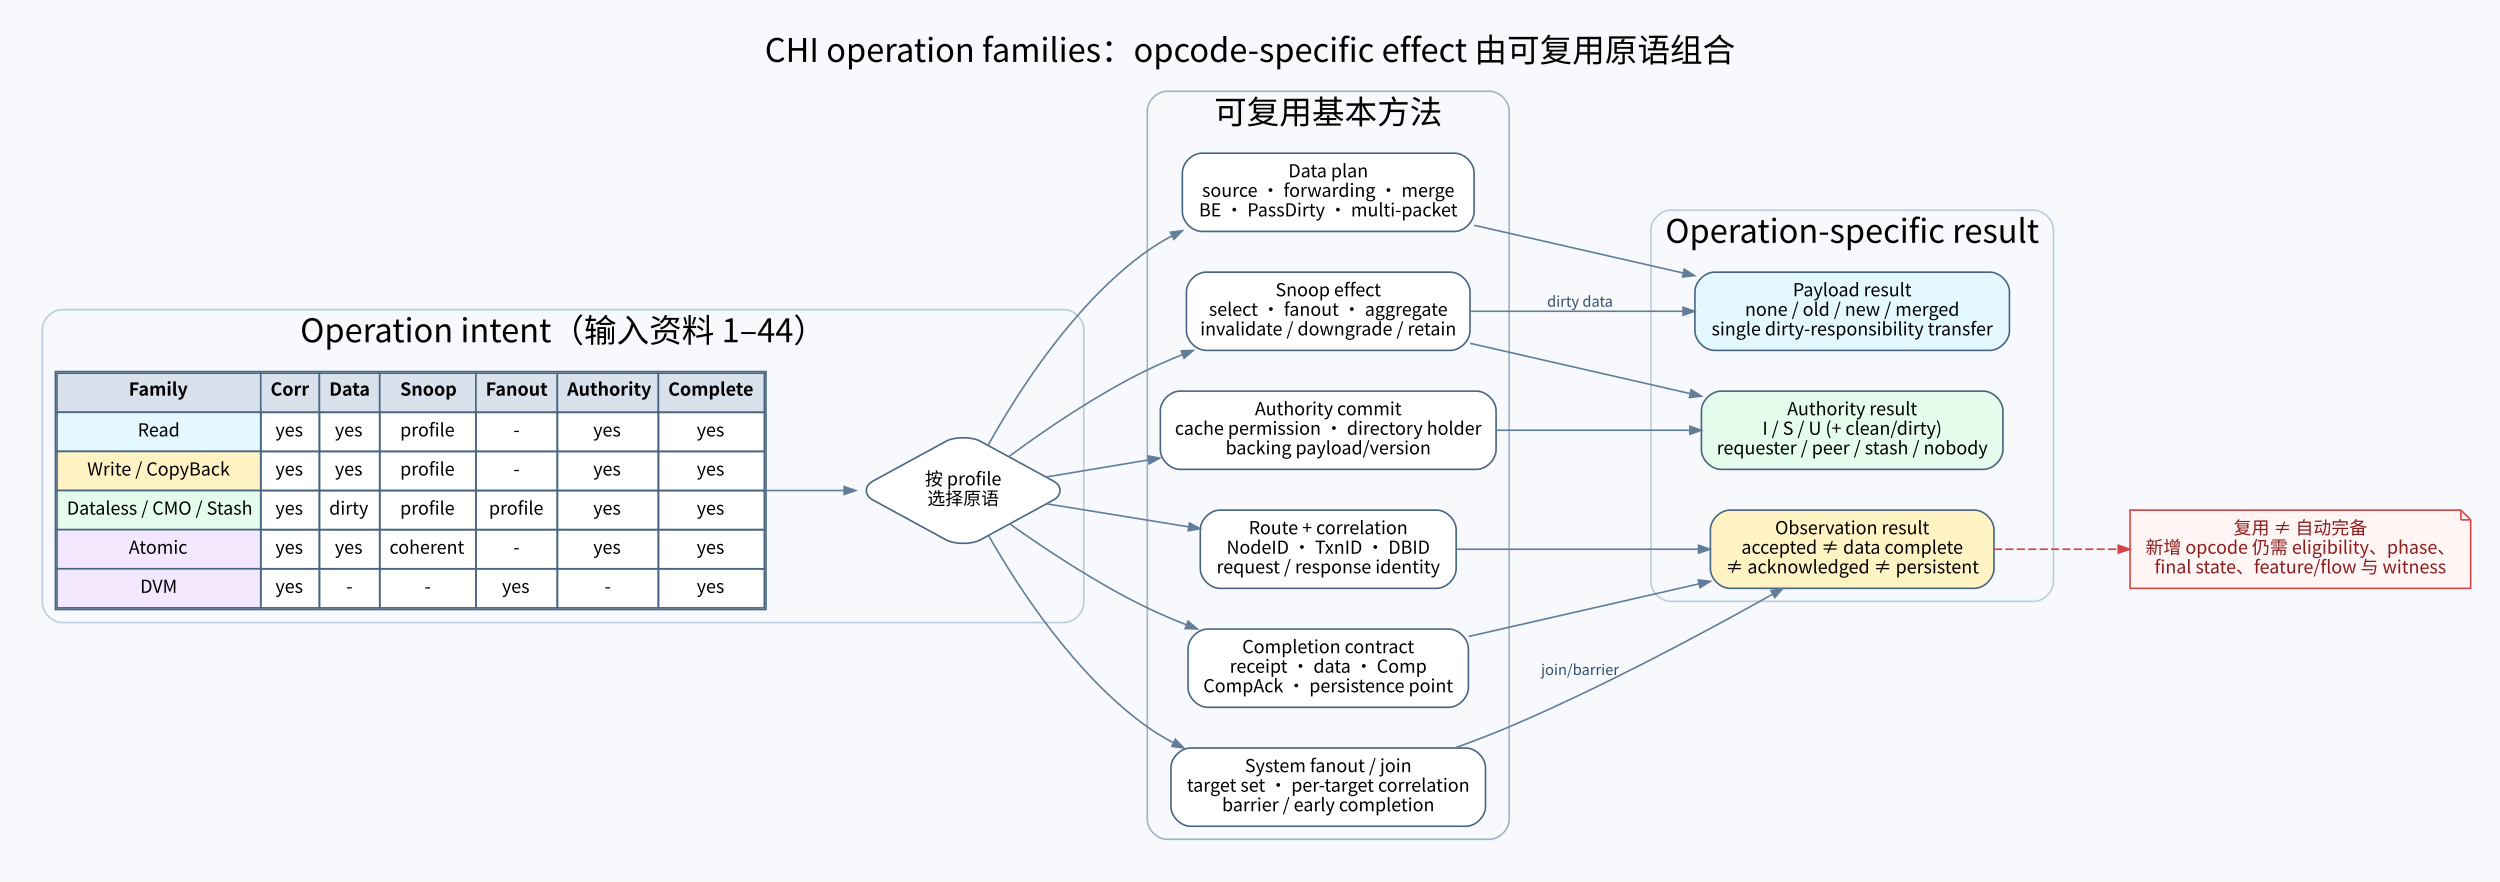
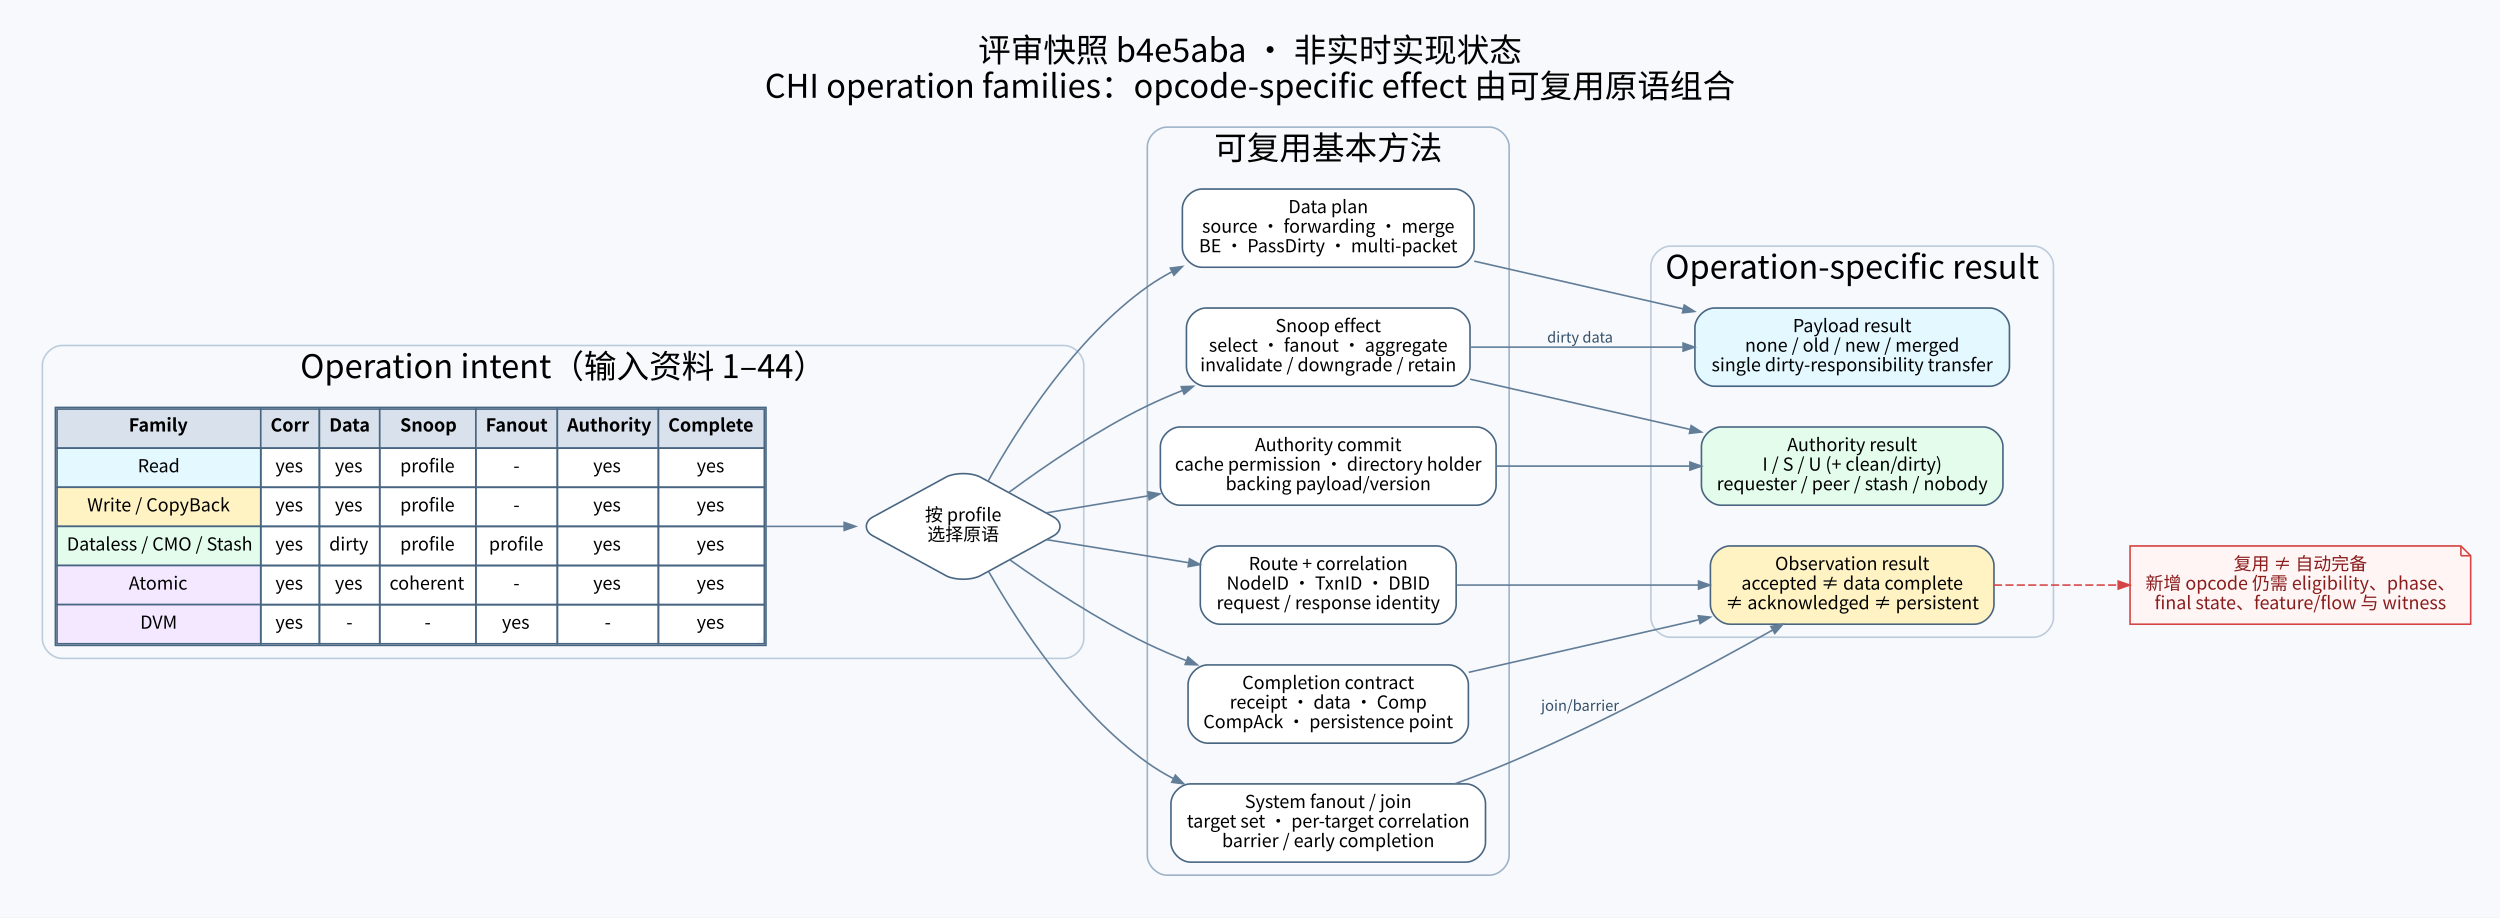
- <svg xmlns="http://www.w3.org/2000/svg" width="1534pt" height="541pt" viewBox="0.00 0.00 1534.00 541.00">
-   <g id="graph0" class="graph" transform="scale(1 1) rotate(0) translate(18 523)">
-     <polygon fill="#f7f9fc" stroke="transparent" points="-18,18 -18,-523 1516,-523 1516,18 -18,18" />
+ <svg xmlns="http://www.w3.org/2000/svg" width="1534pt" height="563pt" viewBox="0.00 0.00 1534.00 563.00">
+   <g id="graph0" class="graph" transform="scale(1 1) rotate(0) translate(18 545)">
+     <polygon fill="#f7f9fc" stroke="transparent" points="-18,18 -18,-545 1516,-545 1516,18 -18,18" />
+     <text text-anchor="middle" x="749" y="-507" font-family="Noto Sans CJK SC" font-size="20.00">评审快照 b4e5aba · 非实时实现状态</text>
    <text text-anchor="middle" x="749" y="-485" font-family="Noto Sans CJK SC" font-size="20.00">CHI operation families：opcode-specific effect 由可复用原语组合</text>
    <g id="clust1" class="cluster">
      <path fill="#f7f9fc" stroke="#bcccdc" d="M20,-141C20,-141 635,-141 635,-141 641,-141 647,-147 647,-153 647,-153 647,-321 647,-321 647,-327 641,-333 635,-333 635,-333 20,-333 20,-333 14,-333 8,-327 8,-321 8,-321 8,-153 8,-153 8,-147 14,-141 20,-141" />
      <text text-anchor="middle" x="327.5" y="-313" font-family="Noto Sans CJK SC" font-size="20.00">Operation intent（输入资料 1–44）</text>
    </g>
    <g id="clust2" class="cluster">
      <path fill="#f7f9fc" stroke="#9fb3c8" d="M698,-8C698,-8 896,-8 896,-8 902,-8 908,-14 908,-20 908,-20 908,-455 908,-455 908,-461 902,-467 896,-467 896,-467 698,-467 698,-467 692,-467 686,-461 686,-455 686,-455 686,-20 686,-20 686,-14 692,-8 698,-8" />
      <text text-anchor="middle" x="797" y="-447" font-family="Noto Sans CJK SC" font-size="20.00">可复用基本方法</text>
    </g>
    <g id="clust3" class="cluster">
      <path fill="#f7f9fc" stroke="#bcccdc" d="M1007,-154C1007,-154 1230,-154 1230,-154 1236,-154 1242,-160 1242,-166 1242,-166 1242,-382 1242,-382 1242,-388 1236,-394 1230,-394 1230,-394 1007,-394 1007,-394 1001,-394 995,-388 995,-382 995,-382 995,-166 995,-166 995,-160 1001,-154 1007,-154" />
      <text text-anchor="middle" x="1118.5" y="-374" font-family="Noto Sans CJK SC" font-size="20.00">Operation-specific result</text>
    </g>
    <g id="node1" class="node">
      <path fill="#ffffff" stroke="transparent" d="M440,-295C440,-295 28,-295 28,-295 22,-295 16,-289 16,-283 16,-283 16,-161 16,-161 16,-155 22,-149 28,-149 28,-149 440,-149 440,-149 446,-149 452,-155 452,-161 452,-161 452,-283 452,-283 452,-289 446,-295 440,-295" />
      <polygon fill="#d9e2ec" stroke="transparent" points="17,-270 17,-294 142,-294 142,-270 17,-270" />
      <polygon fill="none" stroke="#486581" points="17,-270 17,-294 142,-294 142,-270 17,-270" />
      <text text-anchor="start" x="61" y="-280.2" font-family="Noto Sans CJK SC" font-weight="bold" font-size="11.00">Family</text>
      <polygon fill="#d9e2ec" stroke="transparent" points="142,-270 142,-294 178,-294 178,-270 142,-270" />
      <polygon fill="none" stroke="#486581" points="142,-270 142,-294 178,-294 178,-270 142,-270" />
      <text text-anchor="start" x="148" y="-280.2" font-family="Noto Sans CJK SC" font-weight="bold" font-size="11.00">Corr</text>
      <polygon fill="#d9e2ec" stroke="transparent" points="178,-270 178,-294 215,-294 215,-270 178,-270" />
      <polygon fill="none" stroke="#486581" points="178,-270 178,-294 215,-294 215,-270 178,-270" />
      <text text-anchor="start" x="184" y="-280.2" font-family="Noto Sans CJK SC" font-weight="bold" font-size="11.00">Data</text>
      <polygon fill="#d9e2ec" stroke="transparent" points="215,-270 215,-294 274,-294 274,-270 215,-270" />
      <polygon fill="none" stroke="#486581" points="215,-270 215,-294 274,-294 274,-270 215,-270" />
      <text text-anchor="start" x="227.5" y="-280.2" font-family="Noto Sans CJK SC" font-weight="bold" font-size="11.00">Snoop</text>
      <polygon fill="#d9e2ec" stroke="transparent" points="274,-270 274,-294 324,-294 324,-270 274,-270" />
      <polygon fill="none" stroke="#486581" points="274,-270 274,-294 324,-294 324,-270 274,-270" />
      <text text-anchor="start" x="280" y="-280.2" font-family="Noto Sans CJK SC" font-weight="bold" font-size="11.00">Fanout</text>
      <polygon fill="#d9e2ec" stroke="transparent" points="324,-270 324,-294 386,-294 386,-270 324,-270" />
      <polygon fill="none" stroke="#486581" points="324,-270 324,-294 386,-294 386,-270 324,-270" />
      <text text-anchor="start" x="330" y="-280.2" font-family="Noto Sans CJK SC" font-weight="bold" font-size="11.00">Authority</text>
      <polygon fill="#d9e2ec" stroke="transparent" points="386,-270 386,-294 451,-294 451,-270 386,-270" />
      <polygon fill="none" stroke="#486581" points="386,-270 386,-294 451,-294 451,-270 386,-270" />
      <text text-anchor="start" x="392" y="-280.2" font-family="Noto Sans CJK SC" font-weight="bold" font-size="11.00">Complete</text>
      <polygon fill="#e3f8ff" stroke="transparent" points="17,-246 17,-270 142,-270 142,-246 17,-246" />
      <polygon fill="none" stroke="#486581" points="17,-246 17,-270 142,-270 142,-246 17,-246" />
      <text text-anchor="start" x="66.5" y="-255.2" font-family="Noto Sans CJK SC" font-size="11.00">Read</text>
      <polygon fill="none" stroke="#486581" points="142,-246 142,-270 178,-270 178,-246 142,-246" />
      <text text-anchor="start" x="151" y="-255.2" font-family="Noto Sans CJK SC" font-size="11.00">yes</text>
      <polygon fill="none" stroke="#486581" points="178,-246 178,-270 215,-270 215,-246 178,-246" />
      <text text-anchor="start" x="187.5" y="-255.2" font-family="Noto Sans CJK SC" font-size="11.00">yes</text>
      <polygon fill="none" stroke="#486581" points="215,-246 215,-270 274,-270 274,-246 215,-246" />
      <text text-anchor="start" x="227.5" y="-255.2" font-family="Noto Sans CJK SC" font-size="11.00">profile</text>
      <polygon fill="none" stroke="#486581" points="274,-246 274,-270 324,-270 324,-246 274,-246" />
      <text text-anchor="start" x="297" y="-255.2" font-family="Noto Sans CJK SC" font-size="11.00">-</text>
      <polygon fill="none" stroke="#486581" points="324,-246 324,-270 386,-270 386,-246 324,-246" />
      <text text-anchor="start" x="346" y="-255.2" font-family="Noto Sans CJK SC" font-size="11.00">yes</text>
      <polygon fill="none" stroke="#486581" points="386,-246 386,-270 451,-270 451,-246 386,-246" />
      <text text-anchor="start" x="409.5" y="-255.2" font-family="Noto Sans CJK SC" font-size="11.00">yes</text>
      <polygon fill="#fff3c4" stroke="transparent" points="17,-222 17,-246 142,-246 142,-222 17,-222" />
      <polygon fill="none" stroke="#486581" points="17,-222 17,-246 142,-246 142,-222 17,-222" />
      <text text-anchor="start" x="35.5" y="-231.2" font-family="Noto Sans CJK SC" font-size="11.00">Write / CopyBack</text>
      <polygon fill="none" stroke="#486581" points="142,-222 142,-246 178,-246 178,-222 142,-222" />
      <text text-anchor="start" x="151" y="-231.2" font-family="Noto Sans CJK SC" font-size="11.00">yes</text>
      <polygon fill="none" stroke="#486581" points="178,-222 178,-246 215,-246 215,-222 178,-222" />
      <text text-anchor="start" x="187.5" y="-231.2" font-family="Noto Sans CJK SC" font-size="11.00">yes</text>
      <polygon fill="none" stroke="#486581" points="215,-222 215,-246 274,-246 274,-222 215,-222" />
      <text text-anchor="start" x="227.5" y="-231.2" font-family="Noto Sans CJK SC" font-size="11.00">profile</text>
      <polygon fill="none" stroke="#486581" points="274,-222 274,-246 324,-246 324,-222 274,-222" />
      <text text-anchor="start" x="297" y="-231.2" font-family="Noto Sans CJK SC" font-size="11.00">-</text>
      <polygon fill="none" stroke="#486581" points="324,-222 324,-246 386,-246 386,-222 324,-222" />
      <text text-anchor="start" x="346" y="-231.2" font-family="Noto Sans CJK SC" font-size="11.00">yes</text>
      <polygon fill="none" stroke="#486581" points="386,-222 386,-246 451,-246 451,-222 386,-222" />
      <text text-anchor="start" x="409.5" y="-231.2" font-family="Noto Sans CJK SC" font-size="11.00">yes</text>
      <polygon fill="#e3fcec" stroke="transparent" points="17,-198 17,-222 142,-222 142,-198 17,-198" />
      <polygon fill="none" stroke="#486581" points="17,-198 17,-222 142,-222 142,-198 17,-198" />
      <text text-anchor="start" x="23" y="-207.2" font-family="Noto Sans CJK SC" font-size="11.00">Dataless / CMO / Stash</text>
      <polygon fill="none" stroke="#486581" points="142,-198 142,-222 178,-222 178,-198 142,-198" />
      <text text-anchor="start" x="151" y="-207.2" font-family="Noto Sans CJK SC" font-size="11.00">yes</text>
      <polygon fill="none" stroke="#486581" points="178,-198 178,-222 215,-222 215,-198 178,-198" />
      <text text-anchor="start" x="184" y="-207.2" font-family="Noto Sans CJK SC" font-size="11.00">dirty</text>
      <polygon fill="none" stroke="#486581" points="215,-198 215,-222 274,-222 274,-198 215,-198" />
      <text text-anchor="start" x="227.5" y="-207.2" font-family="Noto Sans CJK SC" font-size="11.00">profile</text>
      <polygon fill="none" stroke="#486581" points="274,-198 274,-222 324,-222 324,-198 274,-198" />
      <text text-anchor="start" x="282" y="-207.2" font-family="Noto Sans CJK SC" font-size="11.00">profile</text>
      <polygon fill="none" stroke="#486581" points="324,-198 324,-222 386,-222 386,-198 324,-198" />
      <text text-anchor="start" x="346" y="-207.2" font-family="Noto Sans CJK SC" font-size="11.00">yes</text>
      <polygon fill="none" stroke="#486581" points="386,-198 386,-222 451,-222 451,-198 386,-198" />
      <text text-anchor="start" x="409.5" y="-207.2" font-family="Noto Sans CJK SC" font-size="11.00">yes</text>
      <polygon fill="#f3e8ff" stroke="transparent" points="17,-174 17,-198 142,-198 142,-174 17,-174" />
      <polygon fill="none" stroke="#486581" points="17,-174 17,-198 142,-198 142,-174 17,-174" />
      <text text-anchor="start" x="61" y="-183.2" font-family="Noto Sans CJK SC" font-size="11.00">Atomic</text>
      <polygon fill="none" stroke="#486581" points="142,-174 142,-198 178,-198 178,-174 142,-174" />
      <text text-anchor="start" x="151" y="-183.2" font-family="Noto Sans CJK SC" font-size="11.00">yes</text>
      <polygon fill="none" stroke="#486581" points="178,-174 178,-198 215,-198 215,-174 178,-174" />
      <text text-anchor="start" x="187.5" y="-183.2" font-family="Noto Sans CJK SC" font-size="11.00">yes</text>
      <polygon fill="none" stroke="#486581" points="215,-174 215,-198 274,-198 274,-174 215,-174" />
      <text text-anchor="start" x="221" y="-183.2" font-family="Noto Sans CJK SC" font-size="11.00">coherent</text>
      <polygon fill="none" stroke="#486581" points="274,-174 274,-198 324,-198 324,-174 274,-174" />
      <text text-anchor="start" x="297" y="-183.2" font-family="Noto Sans CJK SC" font-size="11.00">-</text>
      <polygon fill="none" stroke="#486581" points="324,-174 324,-198 386,-198 386,-174 324,-174" />
      <text text-anchor="start" x="346" y="-183.2" font-family="Noto Sans CJK SC" font-size="11.00">yes</text>
      <polygon fill="none" stroke="#486581" points="386,-174 386,-198 451,-198 451,-174 386,-174" />
      <text text-anchor="start" x="409.5" y="-183.2" font-family="Noto Sans CJK SC" font-size="11.00">yes</text>
      <polygon fill="#f3e8ff" stroke="transparent" points="17,-150 17,-174 142,-174 142,-150 17,-150" />
      <polygon fill="none" stroke="#486581" points="17,-150 17,-174 142,-174 142,-150 17,-150" />
      <text text-anchor="start" x="68" y="-159.2" font-family="Noto Sans CJK SC" font-size="11.00">DVM</text>
      <polygon fill="none" stroke="#486581" points="142,-150 142,-174 178,-174 178,-150 142,-150" />
      <text text-anchor="start" x="151" y="-159.2" font-family="Noto Sans CJK SC" font-size="11.00">yes</text>
      <polygon fill="none" stroke="#486581" points="178,-150 178,-174 215,-174 215,-150 178,-150" />
      <text text-anchor="start" x="194.5" y="-159.2" font-family="Noto Sans CJK SC" font-size="11.00">-</text>
      <polygon fill="none" stroke="#486581" points="215,-150 215,-174 274,-174 274,-150 215,-150" />
      <text text-anchor="start" x="242.5" y="-159.2" font-family="Noto Sans CJK SC" font-size="11.00">-</text>
      <polygon fill="none" stroke="#486581" points="274,-150 274,-174 324,-174 324,-150 274,-150" />
      <text text-anchor="start" x="290" y="-159.2" font-family="Noto Sans CJK SC" font-size="11.00">yes</text>
      <polygon fill="none" stroke="#486581" points="324,-150 324,-174 386,-174 386,-150 324,-150" />
      <text text-anchor="start" x="353" y="-159.2" font-family="Noto Sans CJK SC" font-size="11.00">-</text>
      <polygon fill="none" stroke="#486581" points="386,-150 386,-174 451,-174 451,-150 386,-150" />
      <text text-anchor="start" x="409.5" y="-159.2" font-family="Noto Sans CJK SC" font-size="11.00">yes</text>
      <polygon fill="none" stroke="#486581" points="16,-149 16,-295 452,-295 452,-149 16,-149" />
    </g>
    <g id="node2" class="node">
      <path fill="#ffffff" stroke="#486581" d="M562.47,-252.25C562.47,-252.25 517.53,-227.75 517.53,-227.75 512.27,-224.87 512.27,-219.13 517.53,-216.25 517.53,-216.25 562.47,-191.75 562.47,-191.75 567.73,-188.87 578.27,-188.87 583.53,-191.75 583.53,-191.75 628.47,-216.25 628.47,-216.25 633.73,-219.13 633.73,-224.87 628.47,-227.75 628.47,-227.75 583.53,-252.25 583.53,-252.25 578.27,-255.13 567.73,-255.13 562.47,-252.25" />
      <text text-anchor="middle" x="573" y="-225.2" font-family="Noto Sans CJK SC" font-size="11.00">按 profile</text>
      <text text-anchor="middle" x="573" y="-213.2" font-family="Noto Sans CJK SC" font-size="11.00">选择原语</text>
    </g>
    <g id="edge1" class="edge">
      <path fill="none" stroke="#627d98" d="M452.24,-222C469.09,-222 485.24,-222 499.91,-222" />
      <polygon fill="#627d98" stroke="#627d98" points="499.99,-224.45 506.99,-222 499.99,-219.55 499.99,-224.45" />
    </g>
    <g id="node3" class="node">
      <path fill="#ffffff" stroke="#486581" d="M863.5,-210C863.5,-210 730.5,-210 730.5,-210 724.5,-210 718.5,-204 718.5,-198 718.5,-198 718.5,-174 718.5,-174 718.5,-168 724.5,-162 730.5,-162 730.5,-162 863.5,-162 863.5,-162 869.5,-162 875.5,-168 875.5,-174 875.5,-174 875.5,-198 875.5,-198 875.5,-204 869.5,-210 863.5,-210" />
      <text text-anchor="middle" x="797" y="-195.2" font-family="Noto Sans CJK SC" font-size="11.00">Route + correlation</text>
      <text text-anchor="middle" x="797" y="-183.2" font-family="Noto Sans CJK SC" font-size="11.00">NodeID · TxnID · DBID</text>
      <text text-anchor="middle" x="797" y="-171.2" font-family="Noto Sans CJK SC" font-size="11.00">request / response identity</text>
    </g>
    <g id="edge2" class="edge">
      <path fill="none" stroke="#627d98" d="M624.38,-213.83C650.08,-209.66 682.03,-204.48 711.37,-199.72" />
      <polygon fill="#627d98" stroke="#627d98" points="711.86,-202.13 718.38,-198.59 711.08,-197.29 711.86,-202.13" />
    </g>
    <g id="node4" class="node">
      <path fill="#ffffff" stroke="#486581" d="M874.5,-429C874.5,-429 719.5,-429 719.5,-429 713.5,-429 707.5,-423 707.5,-417 707.5,-417 707.5,-393 707.5,-393 707.5,-387 713.5,-381 719.5,-381 719.5,-381 874.5,-381 874.5,-381 880.5,-381 886.5,-387 886.5,-393 886.5,-393 886.5,-417 886.5,-417 886.5,-423 880.5,-429 874.5,-429" />
      <text text-anchor="middle" x="797" y="-414.2" font-family="Noto Sans CJK SC" font-size="11.00">Data plan</text>
      <text text-anchor="middle" x="797" y="-402.2" font-family="Noto Sans CJK SC" font-size="11.00">source · forwarding · merge</text>
      <text text-anchor="middle" x="797" y="-390.2" font-family="Noto Sans CJK SC" font-size="11.00">BE · PassDirty · multi-packet</text>
    </g>
    <g id="edge3" class="edge">
      <path fill="none" stroke="#627d98" d="M588.38,-249.92C606.74,-282.94 641.55,-337.4 686,-369 690.77,-372.39 695.87,-375.47 701.18,-378.28" />
      <polygon fill="#627d98" stroke="#627d98" points="700.13,-380.49 707.49,-381.44 702.33,-376.11 700.13,-380.49" />
    </g>
    <g id="node5" class="node">
      <path fill="#ffffff" stroke="#486581" d="M872,-356C872,-356 722,-356 722,-356 716,-356 710,-350 710,-344 710,-344 710,-320 710,-320 710,-314 716,-308 722,-308 722,-308 872,-308 872,-308 878,-308 884,-314 884,-320 884,-320 884,-344 884,-344 884,-350 878,-356 872,-356" />
      <text text-anchor="middle" x="797" y="-341.2" font-family="Noto Sans CJK SC" font-size="11.00">Snoop effect</text>
      <text text-anchor="middle" x="797" y="-329.2" font-family="Noto Sans CJK SC" font-size="11.00">select · fanout · aggregate</text>
      <text text-anchor="middle" x="797" y="-317.2" font-family="Noto Sans CJK SC" font-size="11.00">invalidate / downgrade / retain</text>
    </g>
    <g id="edge4" class="edge">
      <path fill="none" stroke="#627d98" d="M601.3,-243.05C623.24,-259.21 655.36,-281.2 686,-296 692.86,-299.31 700.09,-302.43 707.45,-305.35" />
      <polygon fill="#627d98" stroke="#627d98" points="706.82,-307.73 714.23,-307.96 708.58,-303.16 706.82,-307.73" />
    </g>
    <g id="node6" class="node">
      <path fill="#ffffff" stroke="#486581" d="M881.5,-64C881.5,-64 712.5,-64 712.5,-64 706.5,-64 700.5,-58 700.5,-52 700.5,-52 700.5,-28 700.5,-28 700.5,-22 706.5,-16 712.5,-16 712.5,-16 881.5,-16 881.5,-16 887.5,-16 893.5,-22 893.5,-28 893.5,-28 893.5,-52 893.5,-52 893.5,-58 887.5,-64 881.5,-64" />
      <text text-anchor="middle" x="797" y="-49.2" font-family="Noto Sans CJK SC" font-size="11.00">System fanout / join</text>
      <text text-anchor="middle" x="797" y="-37.2" font-family="Noto Sans CJK SC" font-size="11.00">target set · per-target correlation</text>
      <text text-anchor="middle" x="797" y="-25.2" font-family="Noto Sans CJK SC" font-size="11.00">barrier / early completion</text>
    </g>
    <g id="edge5" class="edge">
      <path fill="none" stroke="#627d98" d="M588.68,-194.23C607.22,-161.7 642.08,-108.27 686,-77 690.95,-73.47 696.27,-70.26 701.79,-67.34" />
      <polygon fill="#627d98" stroke="#627d98" points="703.2,-69.38 708.36,-64.05 701.01,-65 703.2,-69.38" />
    </g>
    <g id="node7" class="node">
      <path fill="#ffffff" stroke="#486581" d="M888,-283C888,-283 706,-283 706,-283 700,-283 694,-277 694,-271 694,-271 694,-247 694,-247 694,-241 700,-235 706,-235 706,-235 888,-235 888,-235 894,-235 900,-241 900,-247 900,-247 900,-271 900,-271 900,-277 894,-283 888,-283" />
      <text text-anchor="middle" x="797" y="-268.2" font-family="Noto Sans CJK SC" font-size="11.00">Authority commit</text>
      <text text-anchor="middle" x="797" y="-256.2" font-family="Noto Sans CJK SC" font-size="11.00">cache permission · directory holder</text>
      <text text-anchor="middle" x="797" y="-244.2" font-family="Noto Sans CJK SC" font-size="11.00">backing payload/version</text>
    </g>
    <g id="edge6" class="edge">
      <path fill="none" stroke="#627d98" d="M623.82,-230.3C642.51,-233.42 664.56,-237.09 686.53,-240.76" />
      <polygon fill="#627d98" stroke="#627d98" points="686.35,-243.21 693.66,-241.94 687.16,-238.38 686.35,-243.21" />
    </g>
    <g id="node8" class="node">
      <path fill="#ffffff" stroke="#486581" d="M871,-137C871,-137 723,-137 723,-137 717,-137 711,-131 711,-125 711,-125 711,-101 711,-101 711,-95 717,-89 723,-89 723,-89 871,-89 871,-89 877,-89 883,-95 883,-101 883,-101 883,-125 883,-125 883,-131 877,-137 871,-137" />
      <text text-anchor="middle" x="797" y="-122.2" font-family="Noto Sans CJK SC" font-size="11.00">Completion contract</text>
      <text text-anchor="middle" x="797" y="-110.2" font-family="Noto Sans CJK SC" font-size="11.00">receipt · data · Comp</text>
      <text text-anchor="middle" x="797" y="-98.2" font-family="Noto Sans CJK SC" font-size="11.00">CompAck · persistence point</text>
    </g>
    <g id="edge7" class="edge">
      <path fill="none" stroke="#627d98" d="M601.87,-201.32C623.87,-185.69 655.79,-164.52 686,-150 693.59,-146.35 701.64,-142.91 709.78,-139.7" />
      <polygon fill="#627d98" stroke="#627d98" points="710.99,-141.86 716.64,-137.06 709.23,-137.29 710.99,-141.86" />
    </g>
    <g id="node11" class="node">
      <path fill="#fff3c4" stroke="#486581" d="M1193.5,-210C1193.5,-210 1043.5,-210 1043.5,-210 1037.5,-210 1031.5,-204 1031.5,-198 1031.5,-198 1031.5,-174 1031.5,-174 1031.5,-168 1037.5,-162 1043.5,-162 1043.5,-162 1193.5,-162 1193.5,-162 1199.5,-162 1205.5,-168 1205.5,-174 1205.5,-174 1205.5,-198 1205.5,-198 1205.5,-204 1199.5,-210 1193.5,-210" />
      <text text-anchor="middle" x="1118.5" y="-195.2" font-family="Noto Sans CJK SC" font-size="11.00">Observation result</text>
      <text text-anchor="middle" x="1118.5" y="-183.2" font-family="Noto Sans CJK SC" font-size="11.00">accepted ≠ data complete</text>
      <text text-anchor="middle" x="1118.5" y="-171.2" font-family="Noto Sans CJK SC" font-size="11.00">≠ acknowledged ≠ persistent</text>
    </g>
    <g id="edge13" class="edge">
      <path fill="none" stroke="#627d98" d="M875.75,-186C920.46,-186 976.94,-186 1024.05,-186" />
      <polygon fill="#627d98" stroke="#627d98" points="1024.23,-188.45 1031.23,-186 1024.23,-183.55 1024.23,-188.45" />
    </g>
    <g id="node9" class="node">
      <path fill="#e3f8ff" stroke="#486581" d="M1203,-356C1203,-356 1034,-356 1034,-356 1028,-356 1022,-350 1022,-344 1022,-344 1022,-320 1022,-320 1022,-314 1028,-308 1034,-308 1034,-308 1203,-308 1203,-308 1209,-308 1215,-314 1215,-320 1215,-320 1215,-344 1215,-344 1215,-350 1209,-356 1203,-356" />
      <text text-anchor="middle" x="1118.5" y="-341.2" font-family="Noto Sans CJK SC" font-size="11.00">Payload result</text>
      <text text-anchor="middle" x="1118.5" y="-329.2" font-family="Noto Sans CJK SC" font-size="11.00">none / old / new / merged</text>
      <text text-anchor="middle" x="1118.5" y="-317.2" font-family="Noto Sans CJK SC" font-size="11.00">single dirty-responsibility transfer</text>
    </g>
    <g id="edge8" class="edge">
      <path fill="none" stroke="#627d98" d="M886.57,-384.76C926.37,-375.67 973.58,-364.88 1014.91,-355.44" />
      <polygon fill="#627d98" stroke="#627d98" points="1015.47,-357.82 1021.75,-353.88 1014.38,-353.05 1015.47,-357.82" />
    </g>
    <g id="edge9" class="edge">
      <path fill="none" stroke="#627d98" d="M884.04,-332C924.23,-332 972.38,-332 1014.49,-332" />
      <polygon fill="#627d98" stroke="#627d98" points="1014.74,-334.45 1021.74,-332 1014.74,-329.55 1014.74,-334.45" />
      <text text-anchor="middle" x="951.5" y="-334.8" font-family="Noto Sans CJK SC" font-size="9.00" fill="#334e68">dirty data</text>
    </g>
    <g id="node10" class="node">
      <path fill="#e3fcec" stroke="#486581" d="M1199,-283C1199,-283 1038,-283 1038,-283 1032,-283 1026,-277 1026,-271 1026,-271 1026,-247 1026,-247 1026,-241 1032,-235 1038,-235 1038,-235 1199,-235 1199,-235 1205,-235 1211,-241 1211,-247 1211,-247 1211,-271 1211,-271 1211,-277 1205,-283 1199,-283" />
      <text text-anchor="middle" x="1118.5" y="-268.2" font-family="Noto Sans CJK SC" font-size="11.00">Authority result</text>
      <text text-anchor="middle" x="1118.5" y="-256.2" font-family="Noto Sans CJK SC" font-size="11.00">I / S / U (+ clean/dirty)</text>
      <text text-anchor="middle" x="1118.5" y="-244.2" font-family="Noto Sans CJK SC" font-size="11.00">requester / peer / stash / nobody</text>
    </g>
    <g id="edge10" class="edge">
      <path fill="none" stroke="#627d98" d="M884.04,-312.34C925.71,-302.82 975.94,-291.34 1019.12,-281.48" />
      <polygon fill="#627d98" stroke="#627d98" points="1019.71,-283.86 1025.99,-279.91 1018.62,-279.08 1019.71,-283.86" />
    </g>
    <g id="edge11" class="edge">
      <path fill="none" stroke="#627d98" d="M874.61,-64.06C885.92,-68.1 897.34,-72.47 908,-77 965.06,-101.27 1027.82,-134.9 1069.63,-158.37" />
      <polygon fill="#627d98" stroke="#627d98" points="1068.6,-160.6 1075.9,-161.9 1071,-156.33 1068.6,-160.6" />
      <text text-anchor="middle" x="951.5" y="-108.8" font-family="Noto Sans CJK SC" font-size="9.00" fill="#334e68">join/barrier</text>
    </g>
    <g id="edge12" class="edge">
      <path fill="none" stroke="#627d98" d="M900.41,-259C938.23,-259 980.99,-259 1018.5,-259" />
      <polygon fill="#627d98" stroke="#627d98" points="1018.92,-261.45 1025.92,-259 1018.92,-256.55 1018.92,-261.45" />
    </g>
    <g id="edge14" class="edge">
      <path fill="none" stroke="#627d98" d="M883.2,-132.47C926.72,-142.41 979.75,-154.53 1024.34,-164.72" />
      <polygon fill="#627d98" stroke="#627d98" points="1024.06,-167.16 1031.43,-166.33 1025.15,-162.39 1024.06,-167.16" />
    </g>
    <g id="node12" class="node">
      <polygon fill="#fff5f5" stroke="#d64545" points="1492,-210 1289,-210 1289,-162 1498,-162 1498,-204 1492,-210" />
      <polyline fill="none" stroke="#d64545" points="1492,-210 1492,-204 " />
      <polyline fill="none" stroke="#d64545" points="1498,-204 1492,-204 " />
      <text text-anchor="middle" x="1393.5" y="-195.2" font-family="Noto Sans CJK SC" font-size="11.00" fill="#8a1c1c">复用 ≠ 自动完备</text>
      <text text-anchor="middle" x="1393.5" y="-183.2" font-family="Noto Sans CJK SC" font-size="11.00" fill="#8a1c1c">新增 opcode 仍需 eligibility、phase、</text>
      <text text-anchor="middle" x="1393.5" y="-171.2" font-family="Noto Sans CJK SC" font-size="11.00" fill="#8a1c1c">final state、feature/flow 与 witness</text>
    </g>
    <g id="edge15" class="edge">
      <path fill="none" stroke="#d64545" stroke-dasharray="5,2" d="M1205.5,-186C1229.65,-186 1256.24,-186 1281.62,-186" />
      <polygon fill="#d64545" stroke="#d64545" points="1281.74,-188.45 1288.74,-186 1281.74,-183.55 1281.74,-188.45" />
    </g>
  </g>
</svg>
